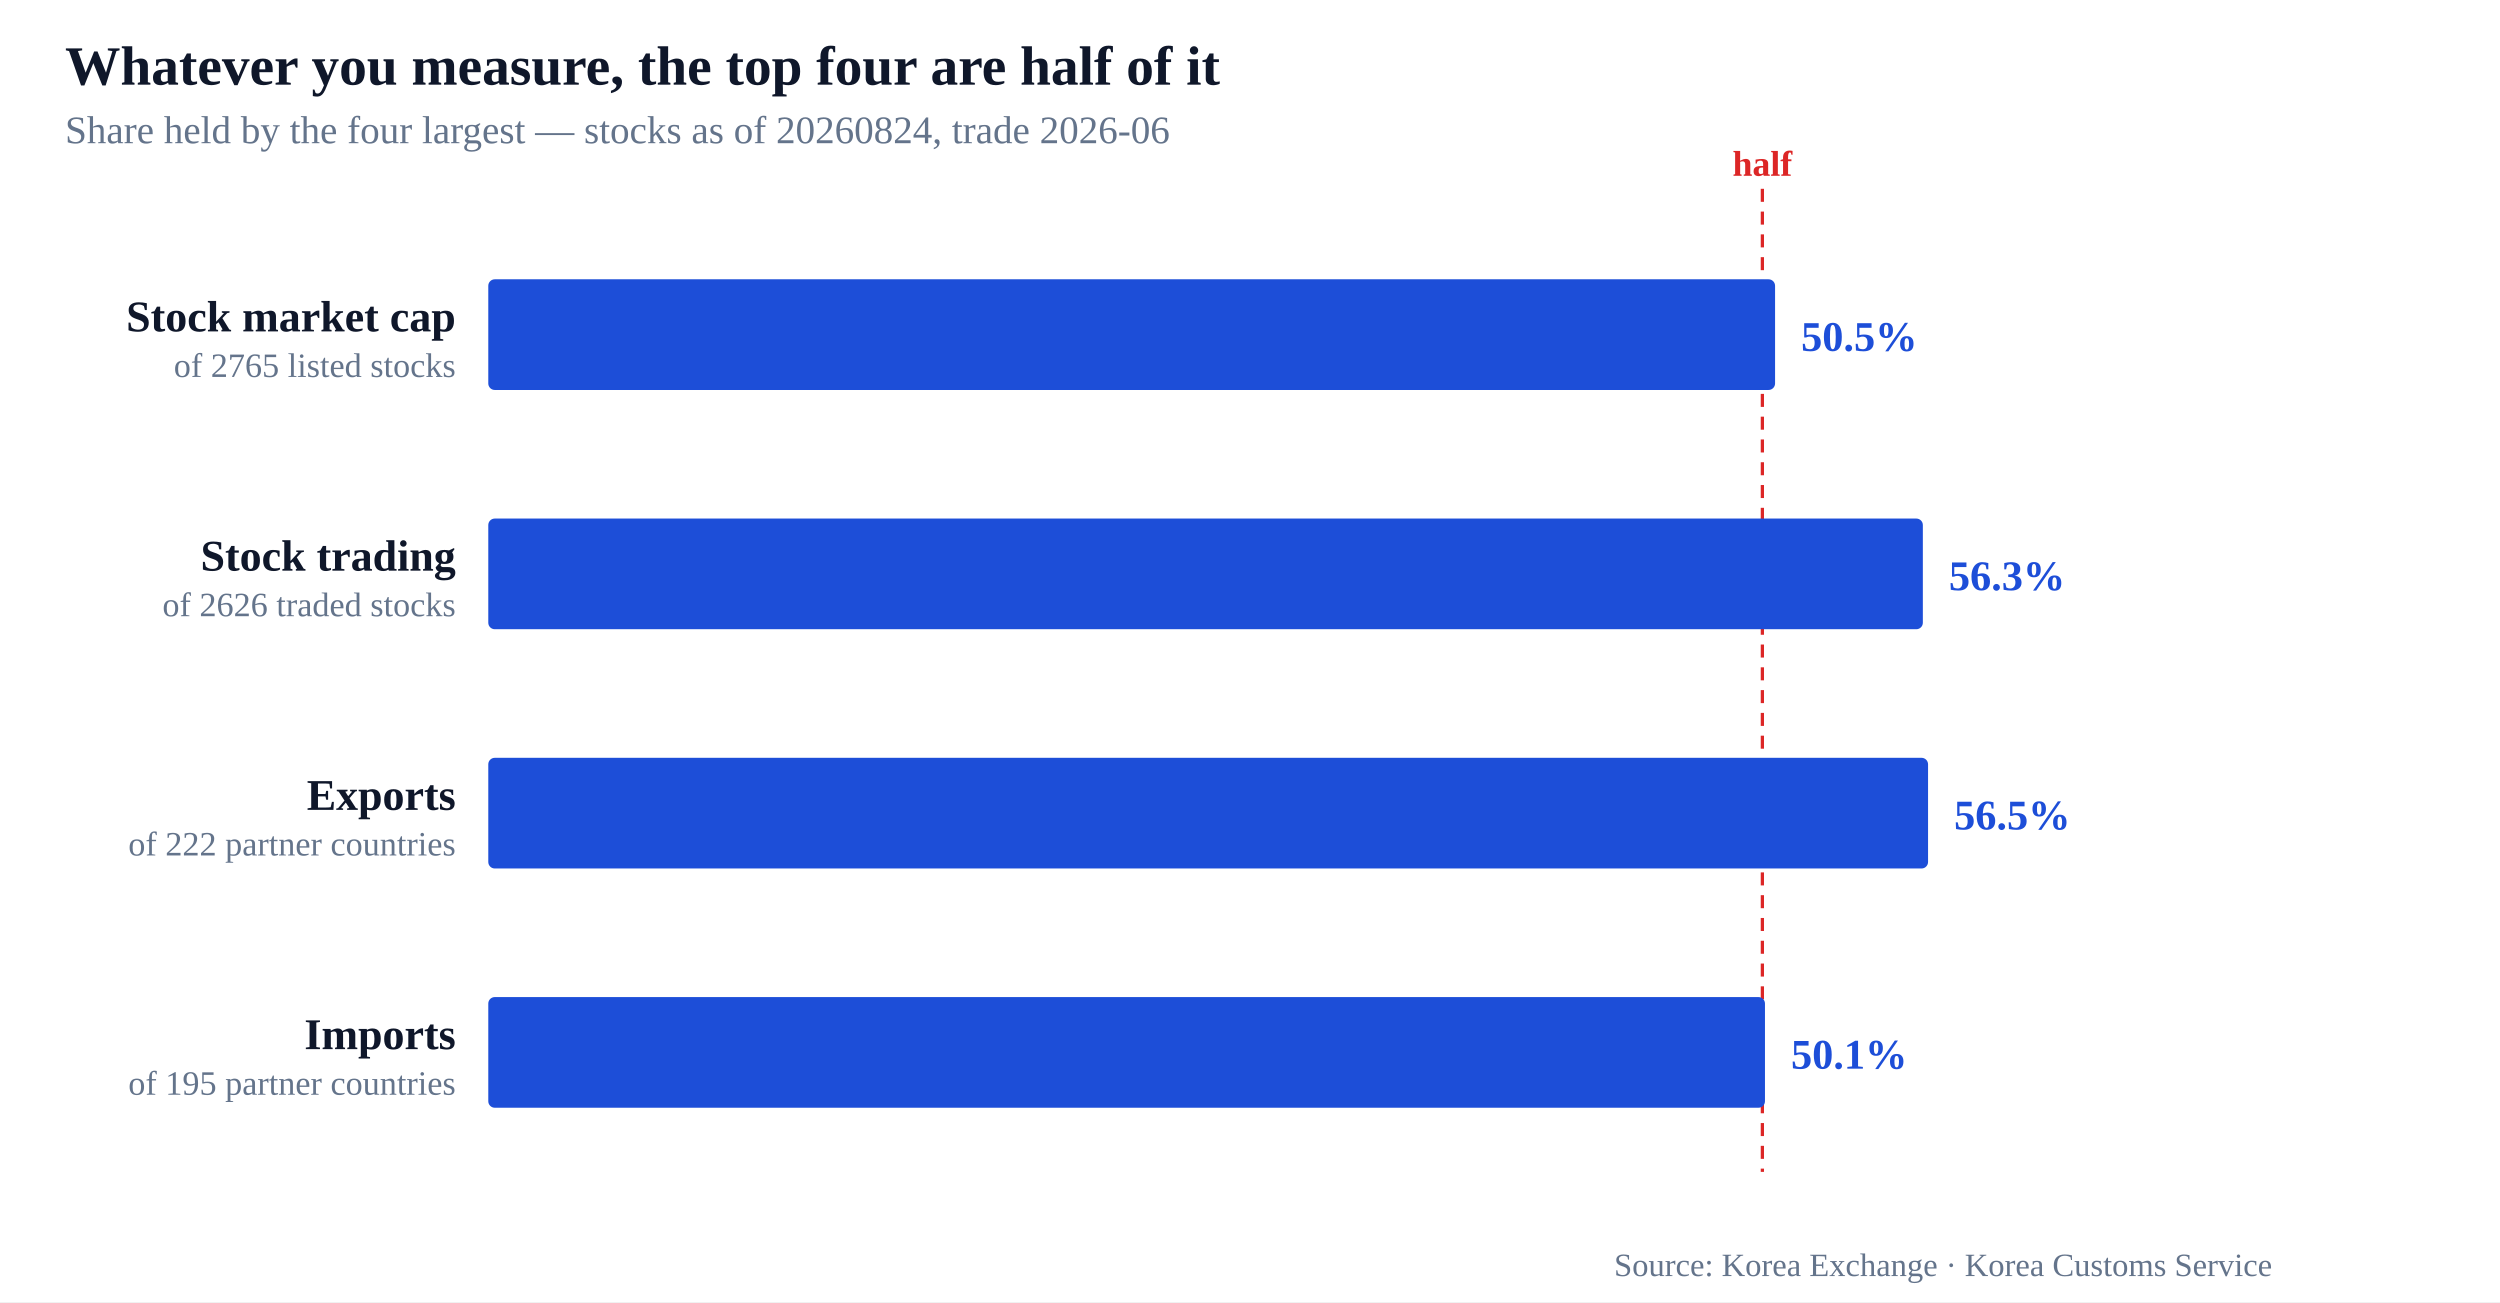
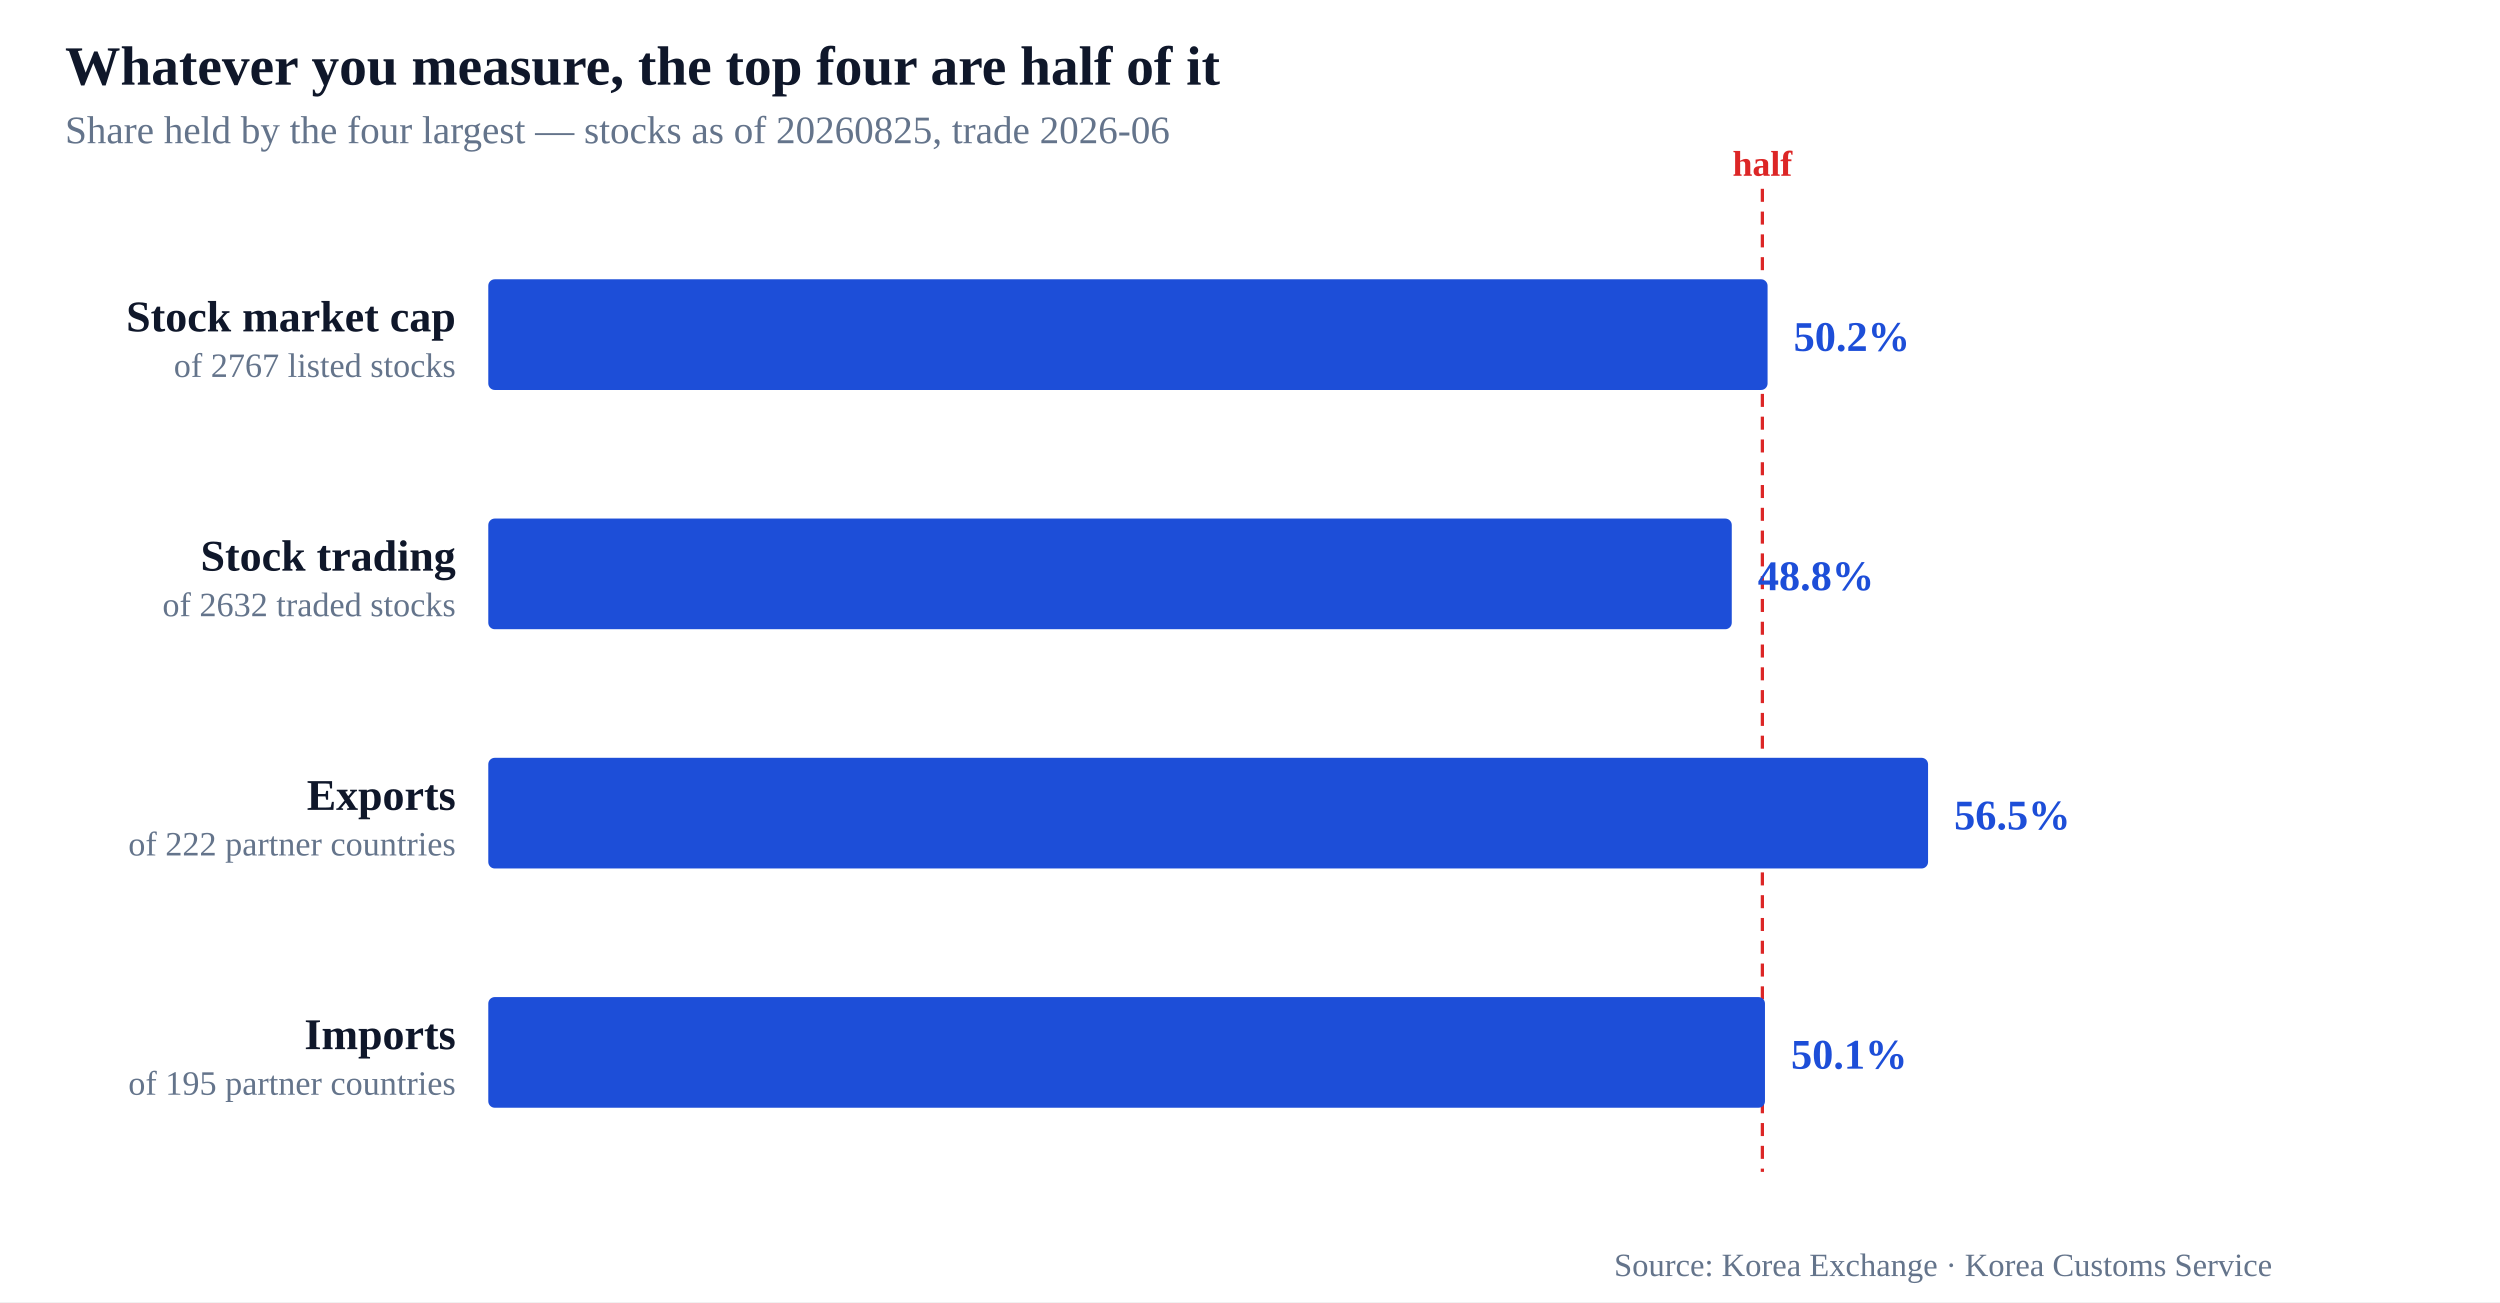
<svg xmlns="http://www.w3.org/2000/svg" viewBox="0 0 768 400" font-family="Georgia,'Times New Roman',serif" role="img" aria-label="The top four are about half of Korea's market cap, stock trading, exports and imports alike">
  <rect width="768" height="400" fill="#ffffff" />
  <text x="20" y="26" font-size="17" font-weight="700" fill="#0f172a">Whatever you measure, the top four are half of it</text>
-   <text x="20" y="44" font-size="12" fill="#64748b">Share held by the four largest — stocks as of 20260824, trade 2026-06</text>
+   <text x="20" y="44" font-size="12" fill="#64748b">Share held by the four largest — stocks as of 20260825, trade 2026-06</text>
  <line x1="541.4" y1="58" x2="541.4" y2="360" stroke="#dc2626" stroke-dasharray="4 3" />
  <text x="541.4" y="54" text-anchor="middle" font-size="11" font-weight="700" fill="#dc2626">half</text>
-   <rect x="150" y="85.8" width="395.3" height="34" fill="#1d4ed8" rx="2" />
+   <rect x="150" y="85.8" width="393.0" height="34" fill="#1d4ed8" rx="2" />
  <text x="140" y="101.8" text-anchor="end" font-size="13.5" font-weight="700" fill="#0f172a">Stock market cap</text>
-   <text x="140" y="115.8" text-anchor="end" font-size="10.5" fill="#64748b">of 2765 listed stocks</text>
-   <text x="553.3" y="107.8" font-size="13" font-weight="700" fill="#1d4ed8">50.5%</text>
-   <rect x="150" y="159.3" width="440.7" height="34" fill="#1d4ed8" rx="2" />
+   <text x="140" y="115.8" text-anchor="end" font-size="10.5" fill="#64748b">of 2767 listed stocks</text>
+   <text x="551.0" y="107.8" font-size="13" font-weight="700" fill="#1d4ed8">50.2%</text>
+   <rect x="150" y="159.3" width="382.0" height="34" fill="#1d4ed8" rx="2" />
  <text x="140" y="175.3" text-anchor="end" font-size="13.5" font-weight="700" fill="#0f172a">Stock trading</text>
-   <text x="140" y="189.3" text-anchor="end" font-size="10.5" fill="#64748b">of 2626 traded stocks</text>
-   <text x="598.7" y="181.3" font-size="13" font-weight="700" fill="#1d4ed8">56.3%</text>
+   <text x="140" y="189.3" text-anchor="end" font-size="10.5" fill="#64748b">of 2632 traded stocks</text>
+   <text x="540.0" y="181.3" font-size="13" font-weight="700" fill="#1d4ed8">48.8%</text>
  <rect x="150" y="232.8" width="442.3" height="34" fill="#1d4ed8" rx="2" />
  <text x="140" y="248.8" text-anchor="end" font-size="13.5" font-weight="700" fill="#0f172a">Exports</text>
  <text x="140" y="262.8" text-anchor="end" font-size="10.5" fill="#64748b">of 222 partner countries</text>
  <text x="600.3" y="254.8" font-size="13" font-weight="700" fill="#1d4ed8">56.5%</text>
  <rect x="150" y="306.3" width="392.2" height="34" fill="#1d4ed8" rx="2" />
  <text x="140" y="322.3" text-anchor="end" font-size="13.5" font-weight="700" fill="#0f172a">Imports</text>
  <text x="140" y="336.3" text-anchor="end" font-size="10.5" fill="#64748b">of 195 partner countries</text>
  <text x="550.2" y="328.3" font-size="13" font-weight="700" fill="#1d4ed8">50.1%</text>
  <text x="698" y="392" text-anchor="end" font-size="10" fill="#64748b">Source: Korea Exchange · Korea Customs Service</text>
</svg>
